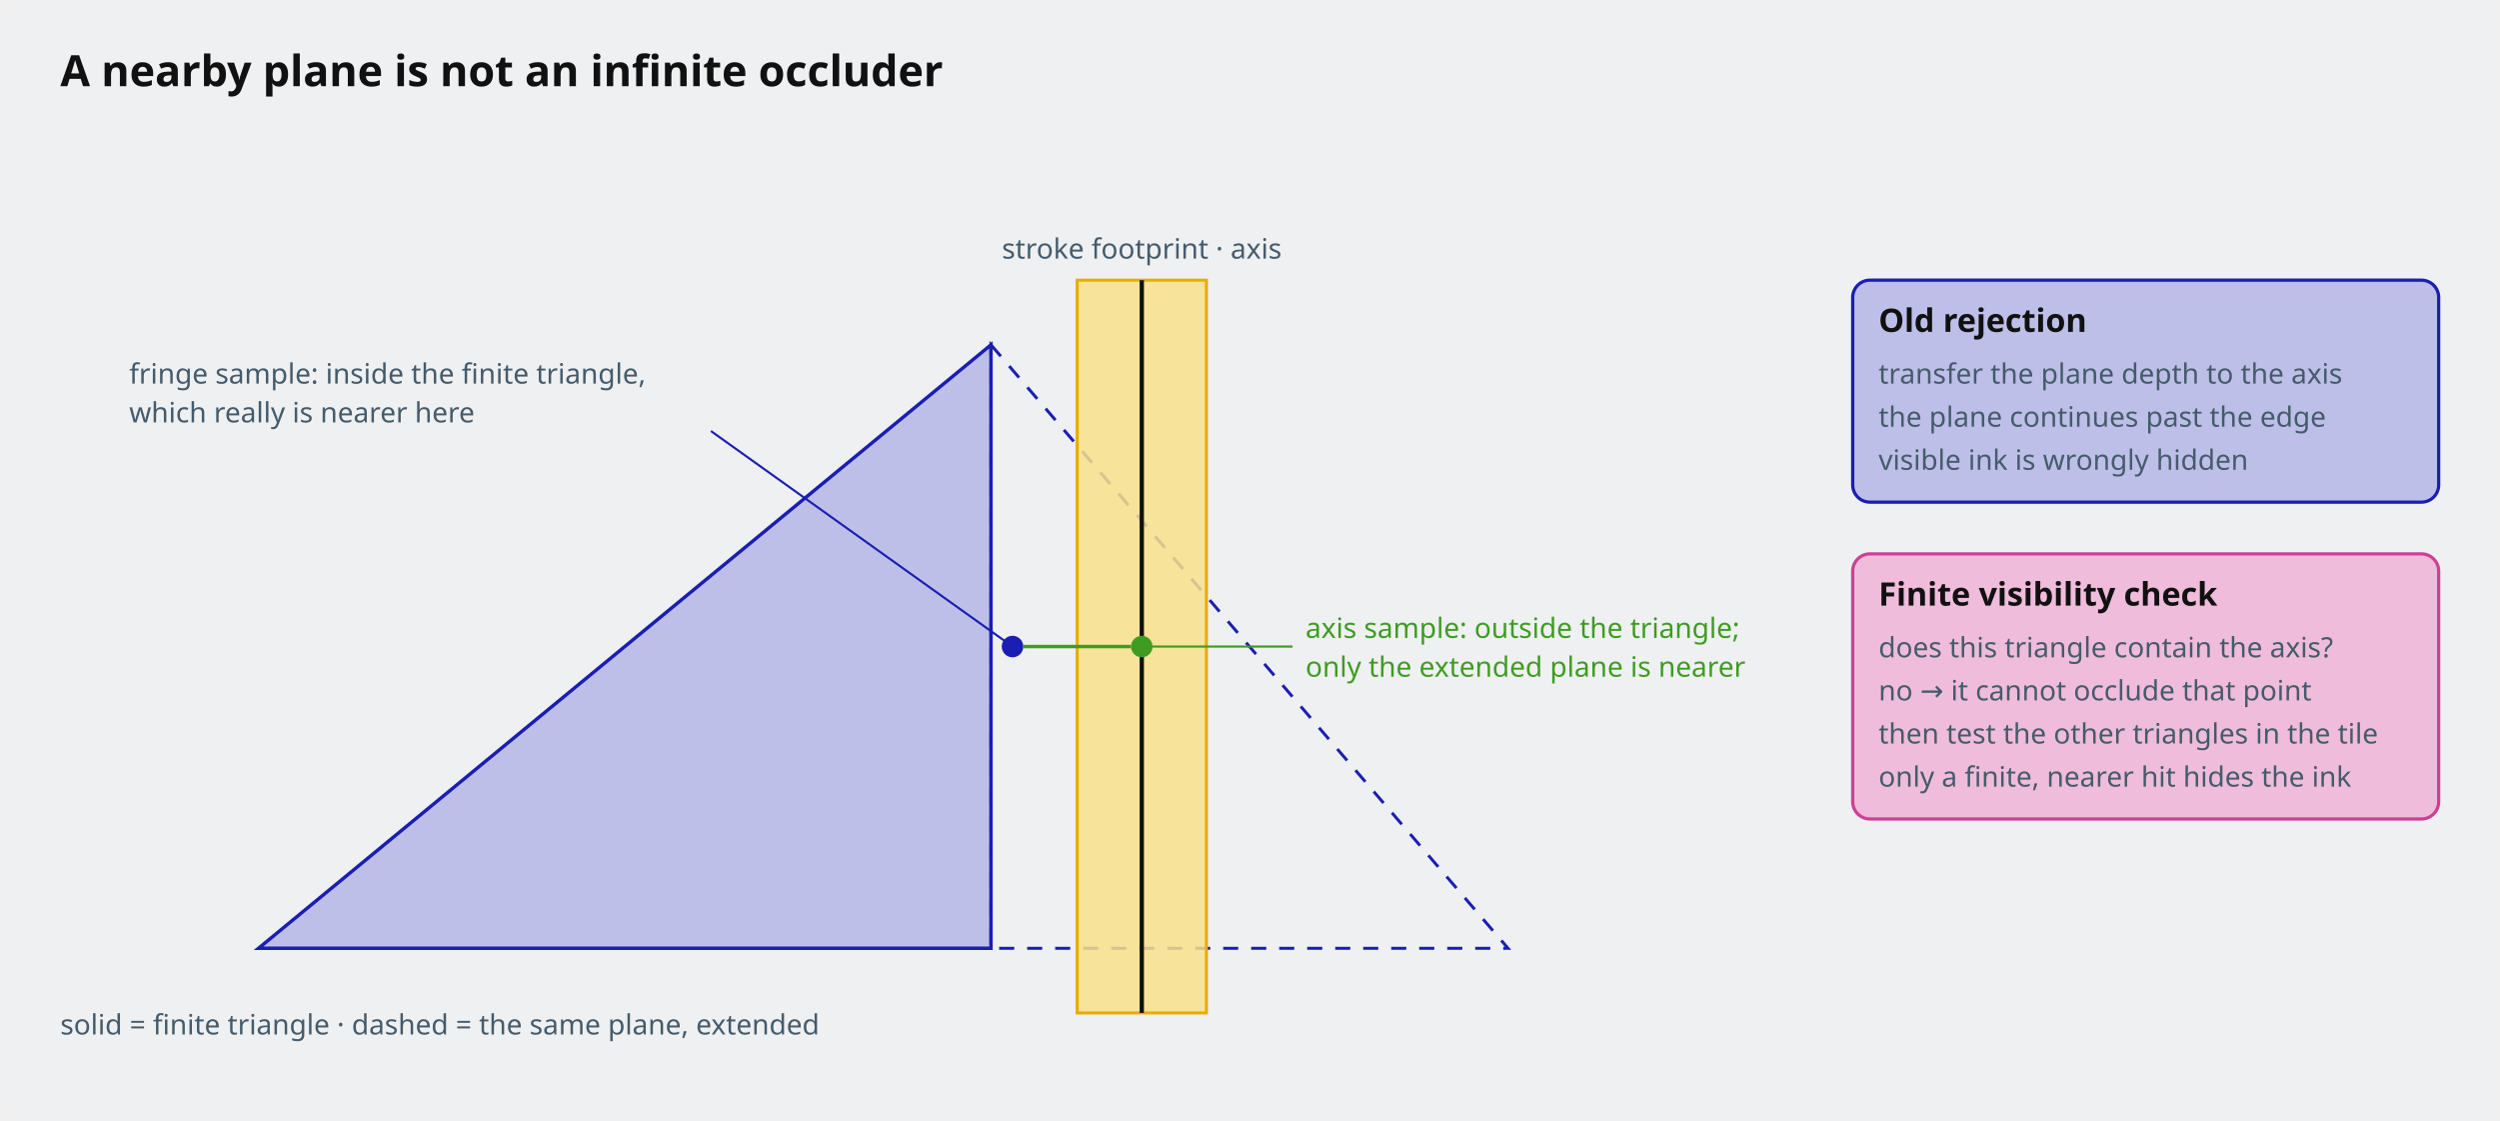
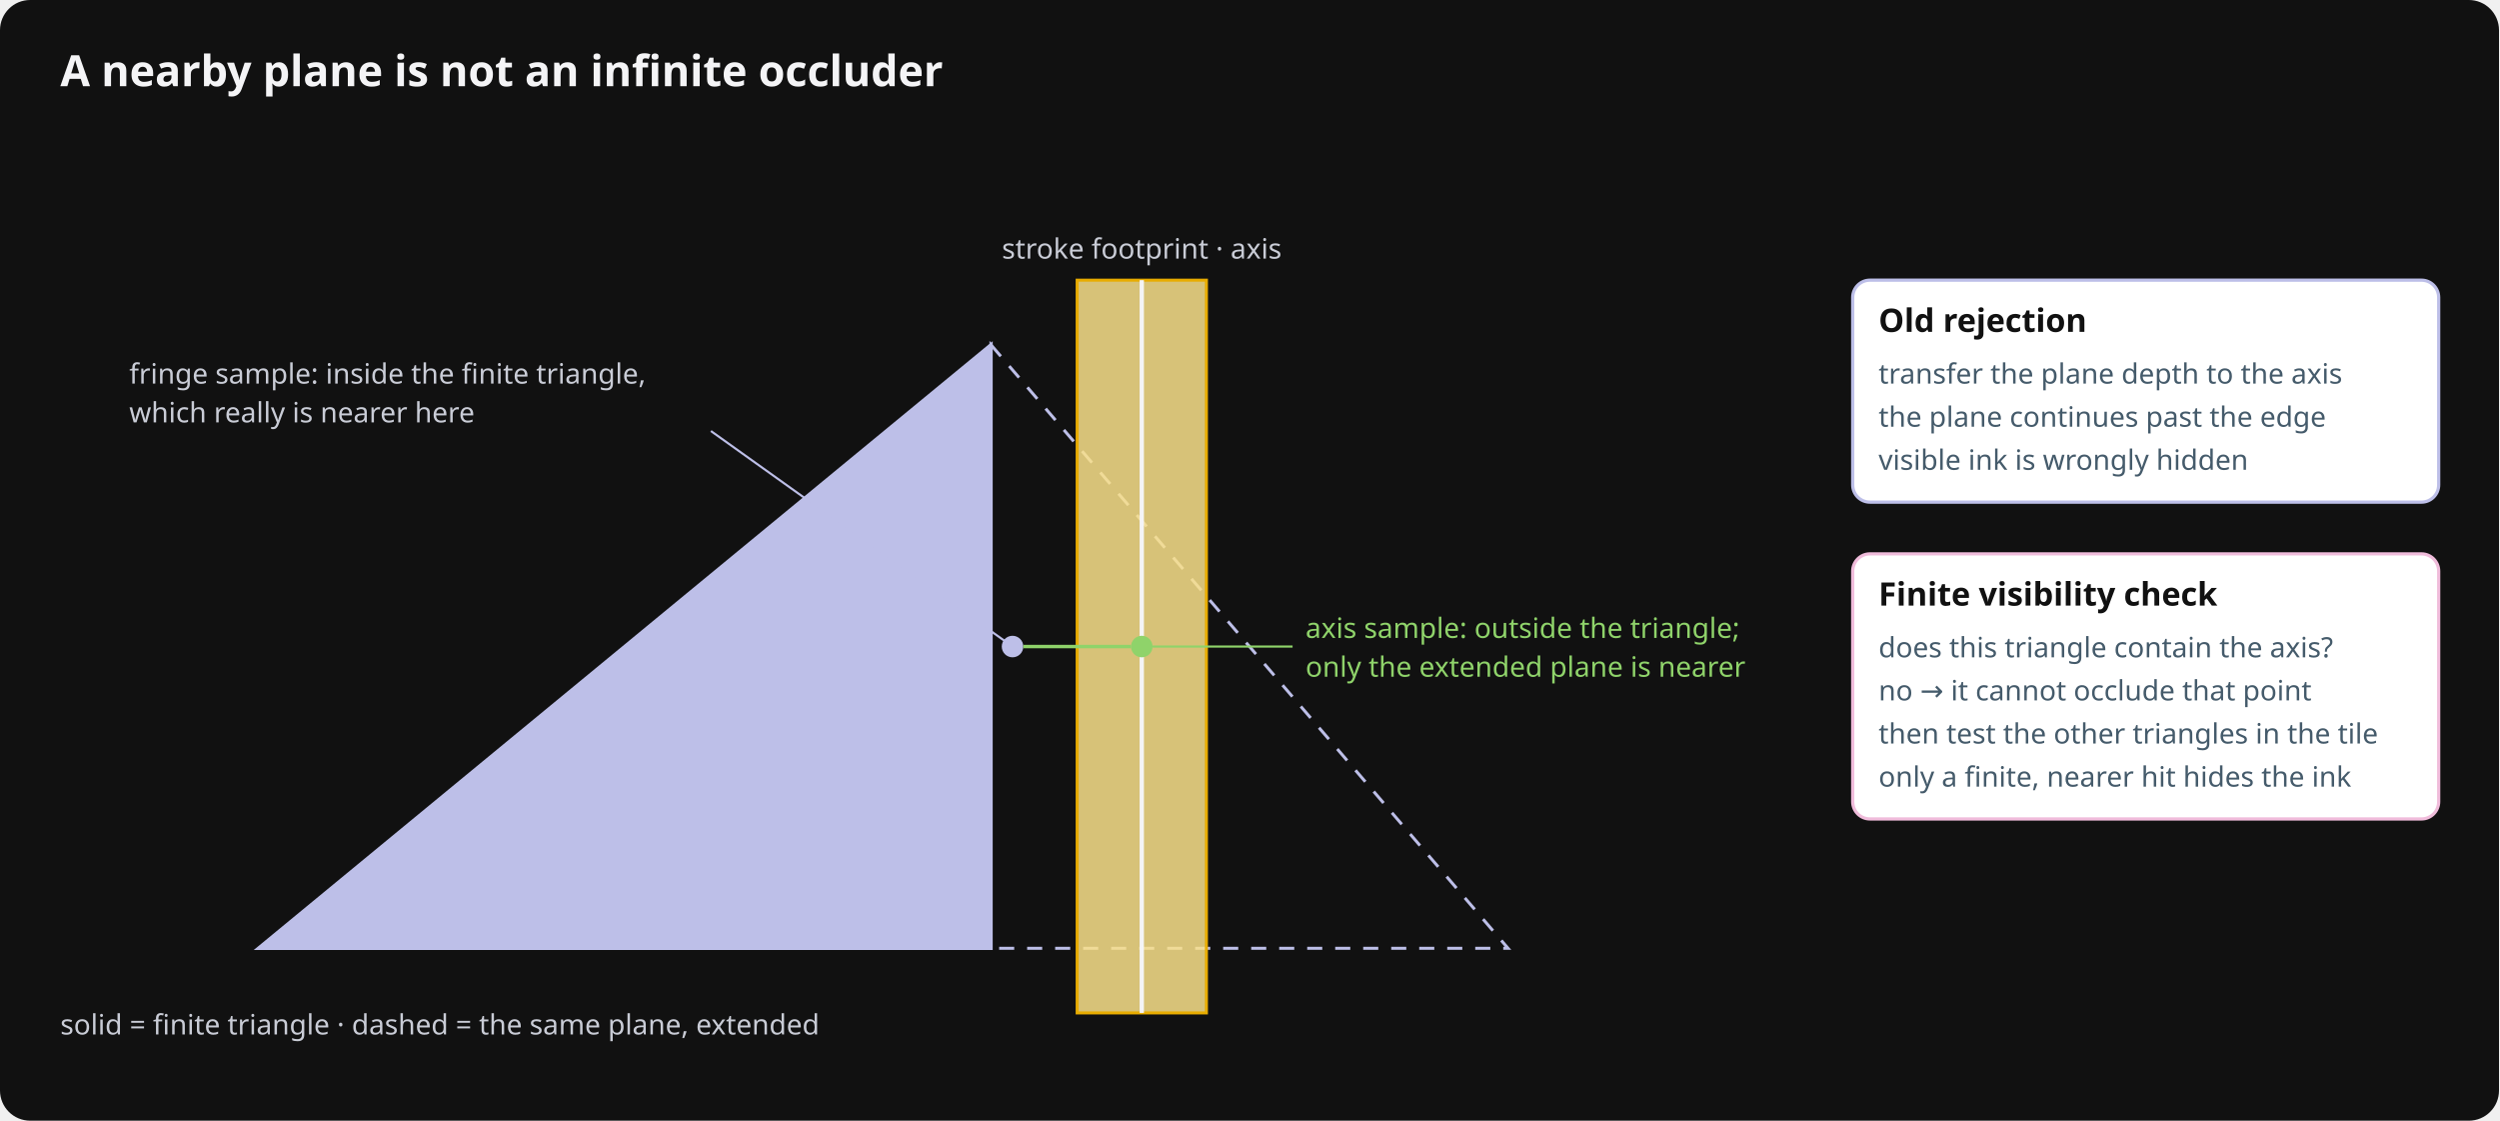
<svg xmlns="http://www.w3.org/2000/svg" viewBox="0 0 1160 520" role="img" aria-labelledby="t d">
  <defs>
    <marker id="a" markerWidth="9" markerHeight="9" refX="7" refY="3" orient="auto">
-       <path d="M0,0 L7,3 L0,6" fill="#111111" />
+       <path d="M0,0 L7,3 L0,6" fill="#e4e4e7" />
    </marker>
  </defs>
-   <style>text{font-family:system-ui,sans-serif;fill:#111111;font-size:13px}.h{font-size:20px;font-weight:700}.l{font-size:15px;font-weight:650}.s{font-size:13px;fill:#455b6b}.m{font-family:"DejaVu Sans Mono","Liberation Mono",monospace;font-size:12.5px;fill:#111111}.ar{fill:none;stroke:#111111;stroke-width:1.6;marker-end:url(#a)}.dash{fill:none;stroke:#e07a26;stroke-width:1.8;stroke-dasharray:7 5}</style>
-   <rect width="100%" height="100%" rx="14" fill="#eef0f2" />
+   <style>text{font-family:system-ui,sans-serif;fill:#f4f4f6;font-size:13px}.h{font-size:20px;font-weight:700}.l{font-size:15px;font-weight:650}.s{font-size:13px;fill:#c9ccd6}.m{font-family:"DejaVu Sans Mono","Liberation Mono",monospace;font-size:12.5px;fill:#f4f4f6}.ar{fill:none;stroke:#e4e4e7;stroke-width:1.6;marker-end:url(#a)}.dash{fill:none;stroke:#e07a26;stroke-width:1.8;stroke-dasharray:7 5}</style>
+   <rect width="100%" height="100%" rx="14" fill="#111111" />
  <text class="h" xml:space="preserve" x="28.0" y="40.0" textLength="409.4" lengthAdjust="spacingAndGlyphs">A nearby plane is not an infinite occluder</text>
-   <polygon points="120,440 460,160 460,440" fill="#bdbfe8" stroke="#1a1eb2" stroke-width="1.6" />
-   <polygon points="460,160 700,440 460,440" fill="none" stroke="#1a1eb2" stroke-width="1.4" stroke-dasharray="7 6" />
+   <polygon points="120,440 460,160 460,440" fill="#bdbfe8" stroke="#bdbfe8" stroke-width="1.6" />
+   <polygon points="460,160 700,440 460,440" fill="none" stroke="#bdbfe8" stroke-width="1.4" stroke-dasharray="7 6" />
  <rect x="500" y="130" width="60" height="340" fill="#f9e08a" fill-opacity="0.85" stroke="#e8ac00" stroke-width="1.4" />
-   <line x1="530" y1="130" x2="530" y2="470" stroke="#111111" stroke-width="2" />
+   <line x1="530" y1="130" x2="530" y2="470" stroke="#f4f4f6" stroke-width="2" />
  <text class="s" xml:space="preserve" x="530.0" y="120.0" text-anchor="middle" textLength="129.8" lengthAdjust="spacingAndGlyphs">stroke footprint · axis</text>
-   <circle cx="470" cy="300" r="5" fill="#1a1eb2" />
-   <circle cx="530" cy="300" r="5" fill="#3f9c20" />
-   <line x1="475" y1="300" x2="525" y2="300" stroke="#3f9c20" stroke-width="1.6" />
-   <line x1="470" y1="300" x2="330" y2="200" stroke="#1a1eb2" stroke-width="1" />
+   <circle cx="470" cy="300" r="5" fill="#bdbfe8" />
+   <circle cx="530" cy="300" r="5" fill="#8fd36a" />
+   <line x1="475" y1="300" x2="525" y2="300" stroke="#8fd36a" stroke-width="1.6" />
+   <line x1="470" y1="300" x2="330" y2="200" stroke="#bdbfe8" stroke-width="1" />
  <text class="s" xml:space="preserve" x="60.0" y="178.0" textLength="239.6" lengthAdjust="spacingAndGlyphs">fringe sample: inside the finite triangle,</text>
  <text class="s" xml:space="preserve" x="60.0" y="196.0" textLength="160.2" lengthAdjust="spacingAndGlyphs">which really is nearer here</text>
-   <line x1="535" y1="300" x2="600" y2="300" stroke="#3f9c20" stroke-width="1" />
-   <text class="s" xml:space="preserve" x="606.0" y="296.0" style="fill:#3f9c20" textLength="201.4" lengthAdjust="spacingAndGlyphs">axis sample: outside the triangle;</text>
-   <text class="s" xml:space="preserve" x="606.0" y="314.0" style="fill:#3f9c20" textLength="204.1" lengthAdjust="spacingAndGlyphs">only the extended plane is nearer</text>
+   <line x1="535" y1="300" x2="600" y2="300" stroke="#8fd36a" stroke-width="1" />
+   <text class="s" xml:space="preserve" x="606.0" y="296.0" style="fill:#8fd36a" textLength="201.4" lengthAdjust="spacingAndGlyphs">axis sample: outside the triangle;</text>
+   <text class="s" xml:space="preserve" x="606.0" y="314.0" style="fill:#8fd36a" textLength="204.1" lengthAdjust="spacingAndGlyphs">only the extended plane is nearer</text>
  <text class="s" xml:space="preserve" x="28.0" y="480.0" textLength="352.1" lengthAdjust="spacingAndGlyphs">solid = finite triangle · dashed = the same plane, extended</text>
-   <rect data-box="0" x="860.0" y="130.0" width="272.0" height="103.0" rx="8" fill="#bdbfe8" stroke="#1a1eb2" stroke-width="1.5" />
-   <text class="l" xml:space="preserve" x="872.0" y="154.0" data-box="0" textLength="96.6" lengthAdjust="spacingAndGlyphs">Old rejection</text>
-   <text class="s" xml:space="preserve" x="872.0" y="178.0" data-box="0" textLength="215.1" lengthAdjust="spacingAndGlyphs">transfer the plane depth to the axis</text>
-   <text class="s" xml:space="preserve" x="872.0" y="198.0" data-box="0" textLength="207.6" lengthAdjust="spacingAndGlyphs">the plane continues past the edge</text>
-   <text class="s" xml:space="preserve" x="872.0" y="218.0" data-box="0" textLength="171.5" lengthAdjust="spacingAndGlyphs">visible ink is wrongly hidden</text>
-   <rect data-box="1" x="860.0" y="257.0" width="272.0" height="123.0" rx="8" fill="#f0bcdb" stroke="#ce4095" stroke-width="1.5" />
-   <text class="l" xml:space="preserve" x="872.0" y="281.0" data-box="1" textLength="157.1" lengthAdjust="spacingAndGlyphs">Finite visibility check</text>
-   <text class="s" xml:space="preserve" x="872.0" y="305.0" data-box="1" textLength="210.9" lengthAdjust="spacingAndGlyphs">does this triangle contain the axis?</text>
-   <text class="s" xml:space="preserve" x="872.0" y="325.0" data-box="1" textLength="202.9" lengthAdjust="spacingAndGlyphs">no → it cannot occlude that point</text>
-   <text class="s" xml:space="preserve" x="872.0" y="345.0" data-box="1" textLength="231.7" lengthAdjust="spacingAndGlyphs">then test the other triangles in the tile</text>
-   <text class="s" xml:space="preserve" x="872.0" y="365.0" data-box="1" textLength="219.3" lengthAdjust="spacingAndGlyphs">only a finite, nearer hit hides the ink</text>
+   <rect data-box="0" x="860.0" y="130.0" width="272.0" height="103.0" rx="8" fill="#ffffff" stroke="#bdbfe8" stroke-width="1.5" />
+   <text class="l" xml:space="preserve" x="872.0" y="154.0" style="fill:#111111" data-box="0" textLength="96.6" lengthAdjust="spacingAndGlyphs">Old rejection</text>
+   <text class="s" xml:space="preserve" x="872.0" y="178.0" style="fill:#455b6b" data-box="0" textLength="215.1" lengthAdjust="spacingAndGlyphs">transfer the plane depth to the axis</text>
+   <text class="s" xml:space="preserve" x="872.0" y="198.0" style="fill:#455b6b" data-box="0" textLength="207.6" lengthAdjust="spacingAndGlyphs">the plane continues past the edge</text>
+   <text class="s" xml:space="preserve" x="872.0" y="218.0" style="fill:#455b6b" data-box="0" textLength="171.5" lengthAdjust="spacingAndGlyphs">visible ink is wrongly hidden</text>
+   <rect data-box="1" x="860.0" y="257.0" width="272.0" height="123.0" rx="8" fill="#ffffff" stroke="#f0bcdb" stroke-width="1.5" />
+   <text class="l" xml:space="preserve" x="872.0" y="281.0" style="fill:#111111" data-box="1" textLength="157.1" lengthAdjust="spacingAndGlyphs">Finite visibility check</text>
+   <text class="s" xml:space="preserve" x="872.0" y="305.0" style="fill:#455b6b" data-box="1" textLength="210.9" lengthAdjust="spacingAndGlyphs">does this triangle contain the axis?</text>
+   <text class="s" xml:space="preserve" x="872.0" y="325.0" style="fill:#455b6b" data-box="1" textLength="202.9" lengthAdjust="spacingAndGlyphs">no → it cannot occlude that point</text>
+   <text class="s" xml:space="preserve" x="872.0" y="345.0" style="fill:#455b6b" data-box="1" textLength="231.7" lengthAdjust="spacingAndGlyphs">then test the other triangles in the tile</text>
+   <text class="s" xml:space="preserve" x="872.0" y="365.0" style="fill:#455b6b" data-box="1" textLength="219.3" lengthAdjust="spacingAndGlyphs">only a finite, nearer hit hides the ink</text>
</svg>
